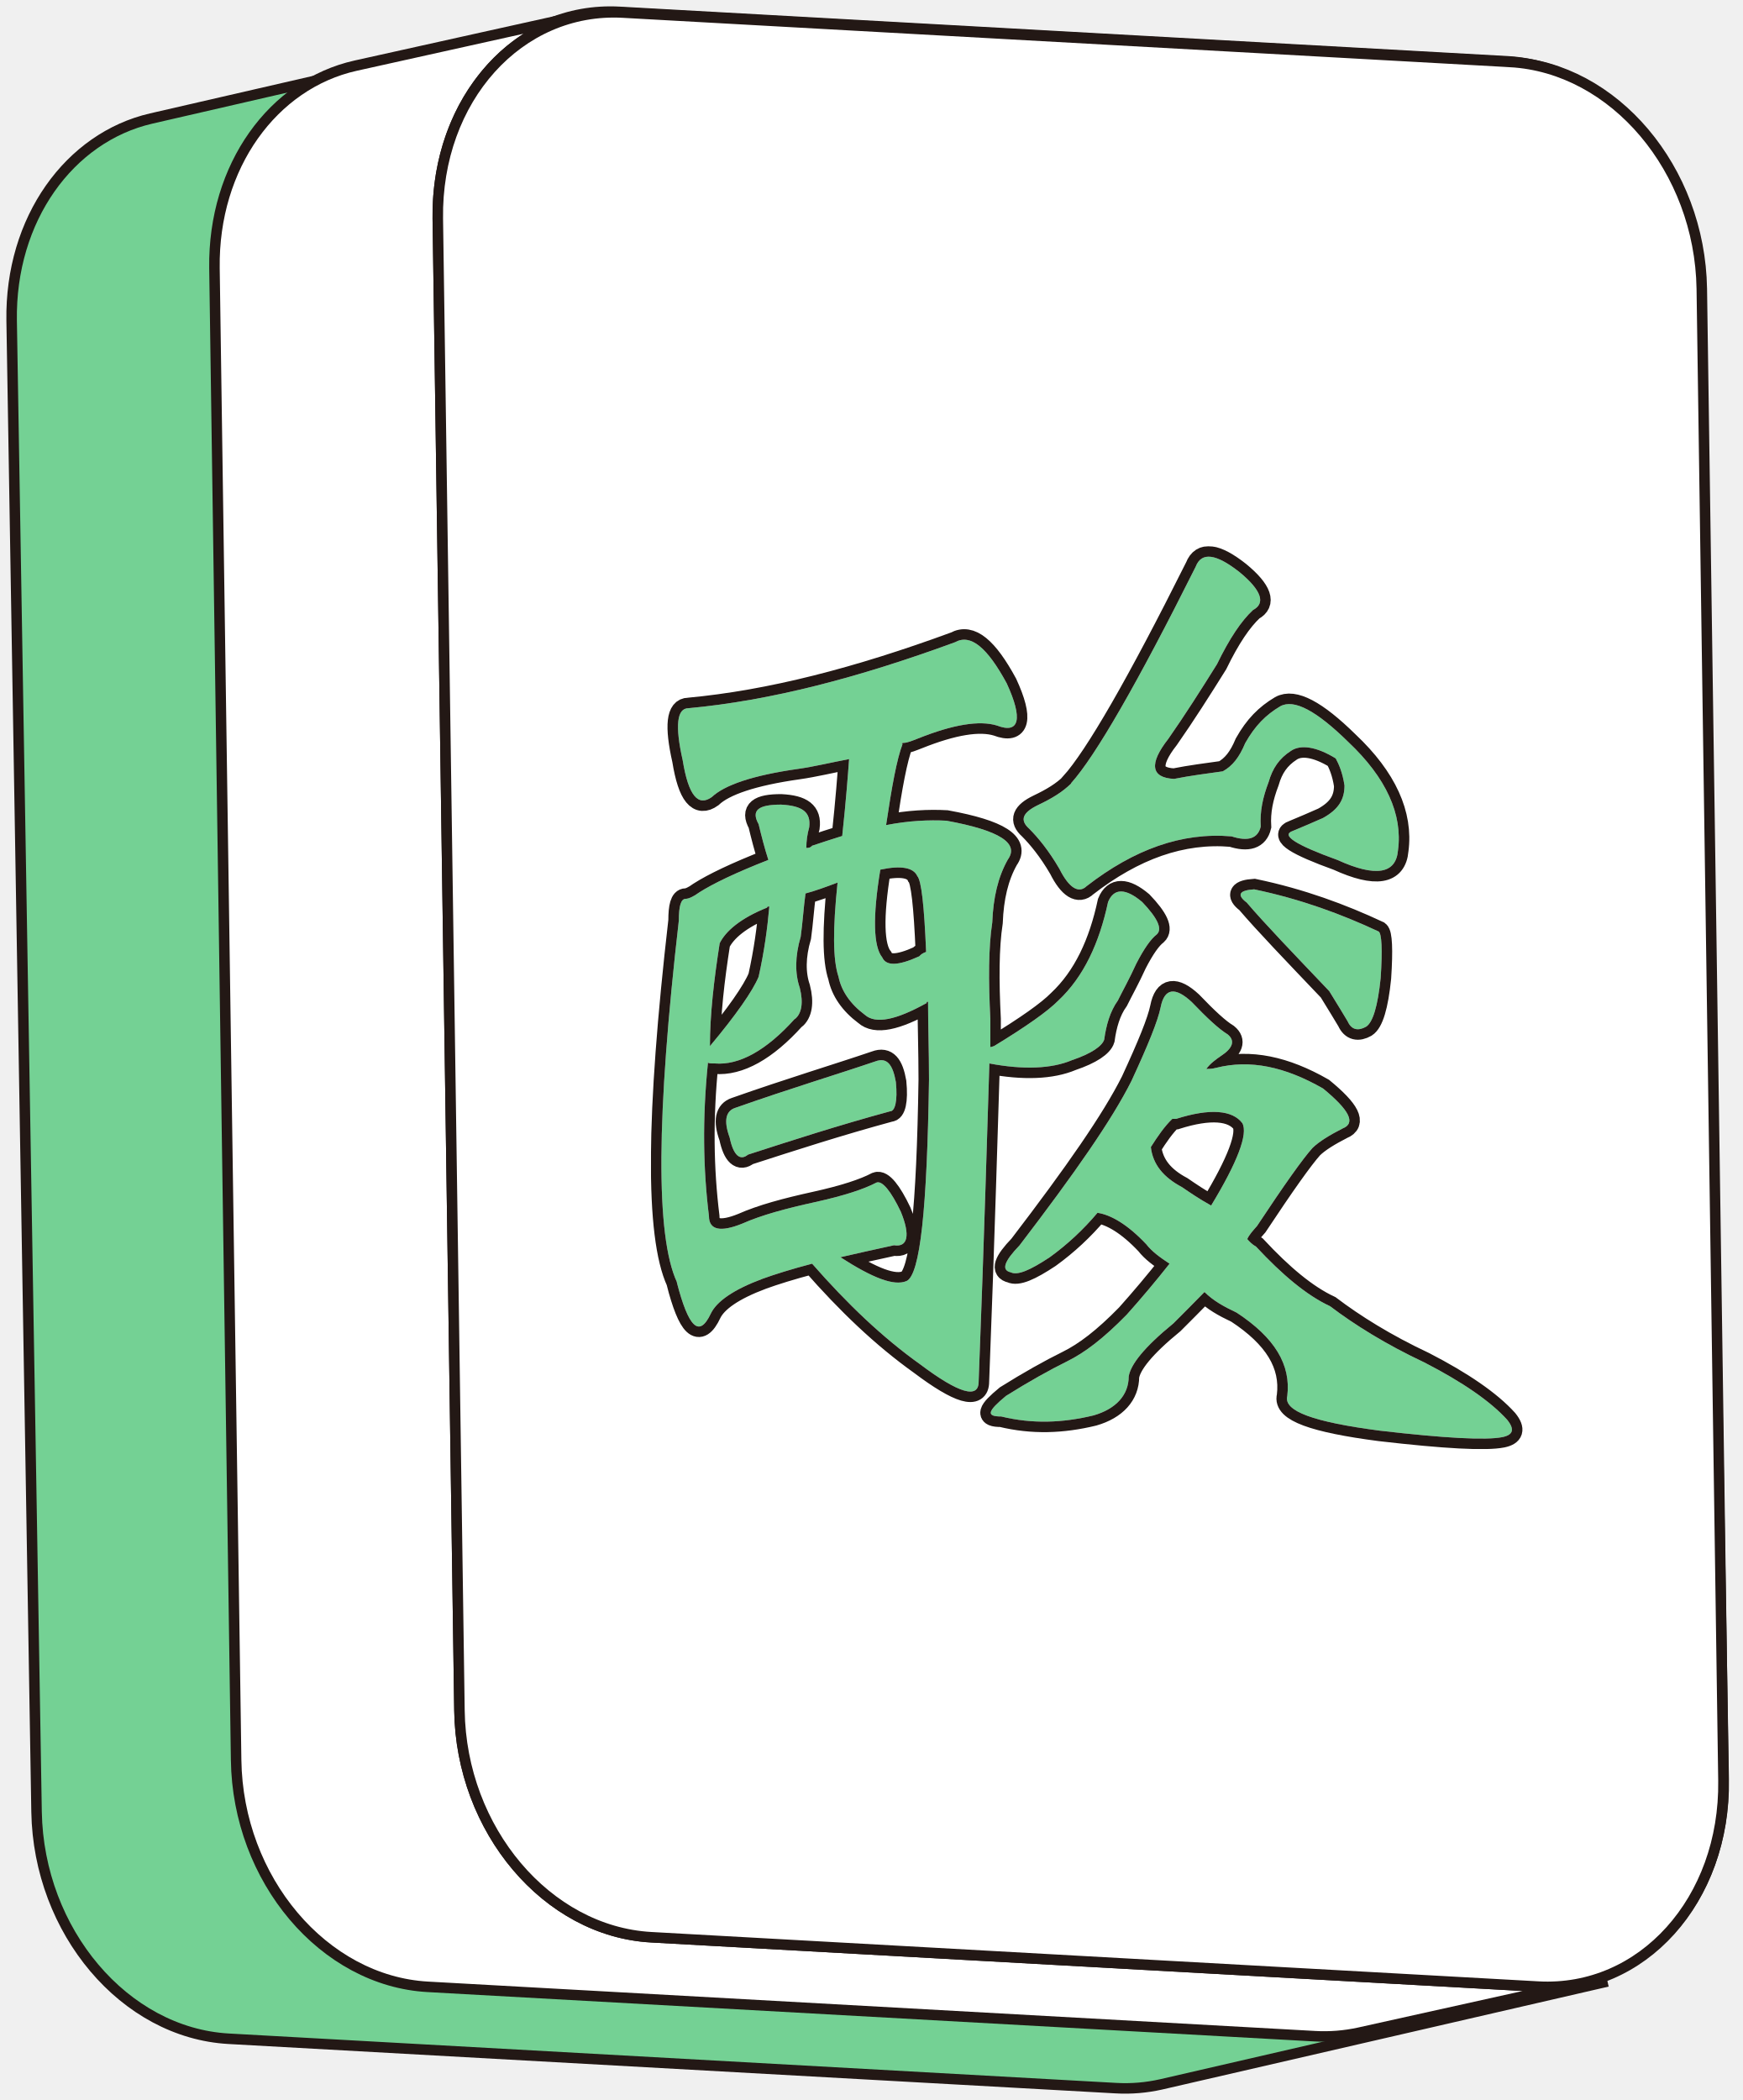
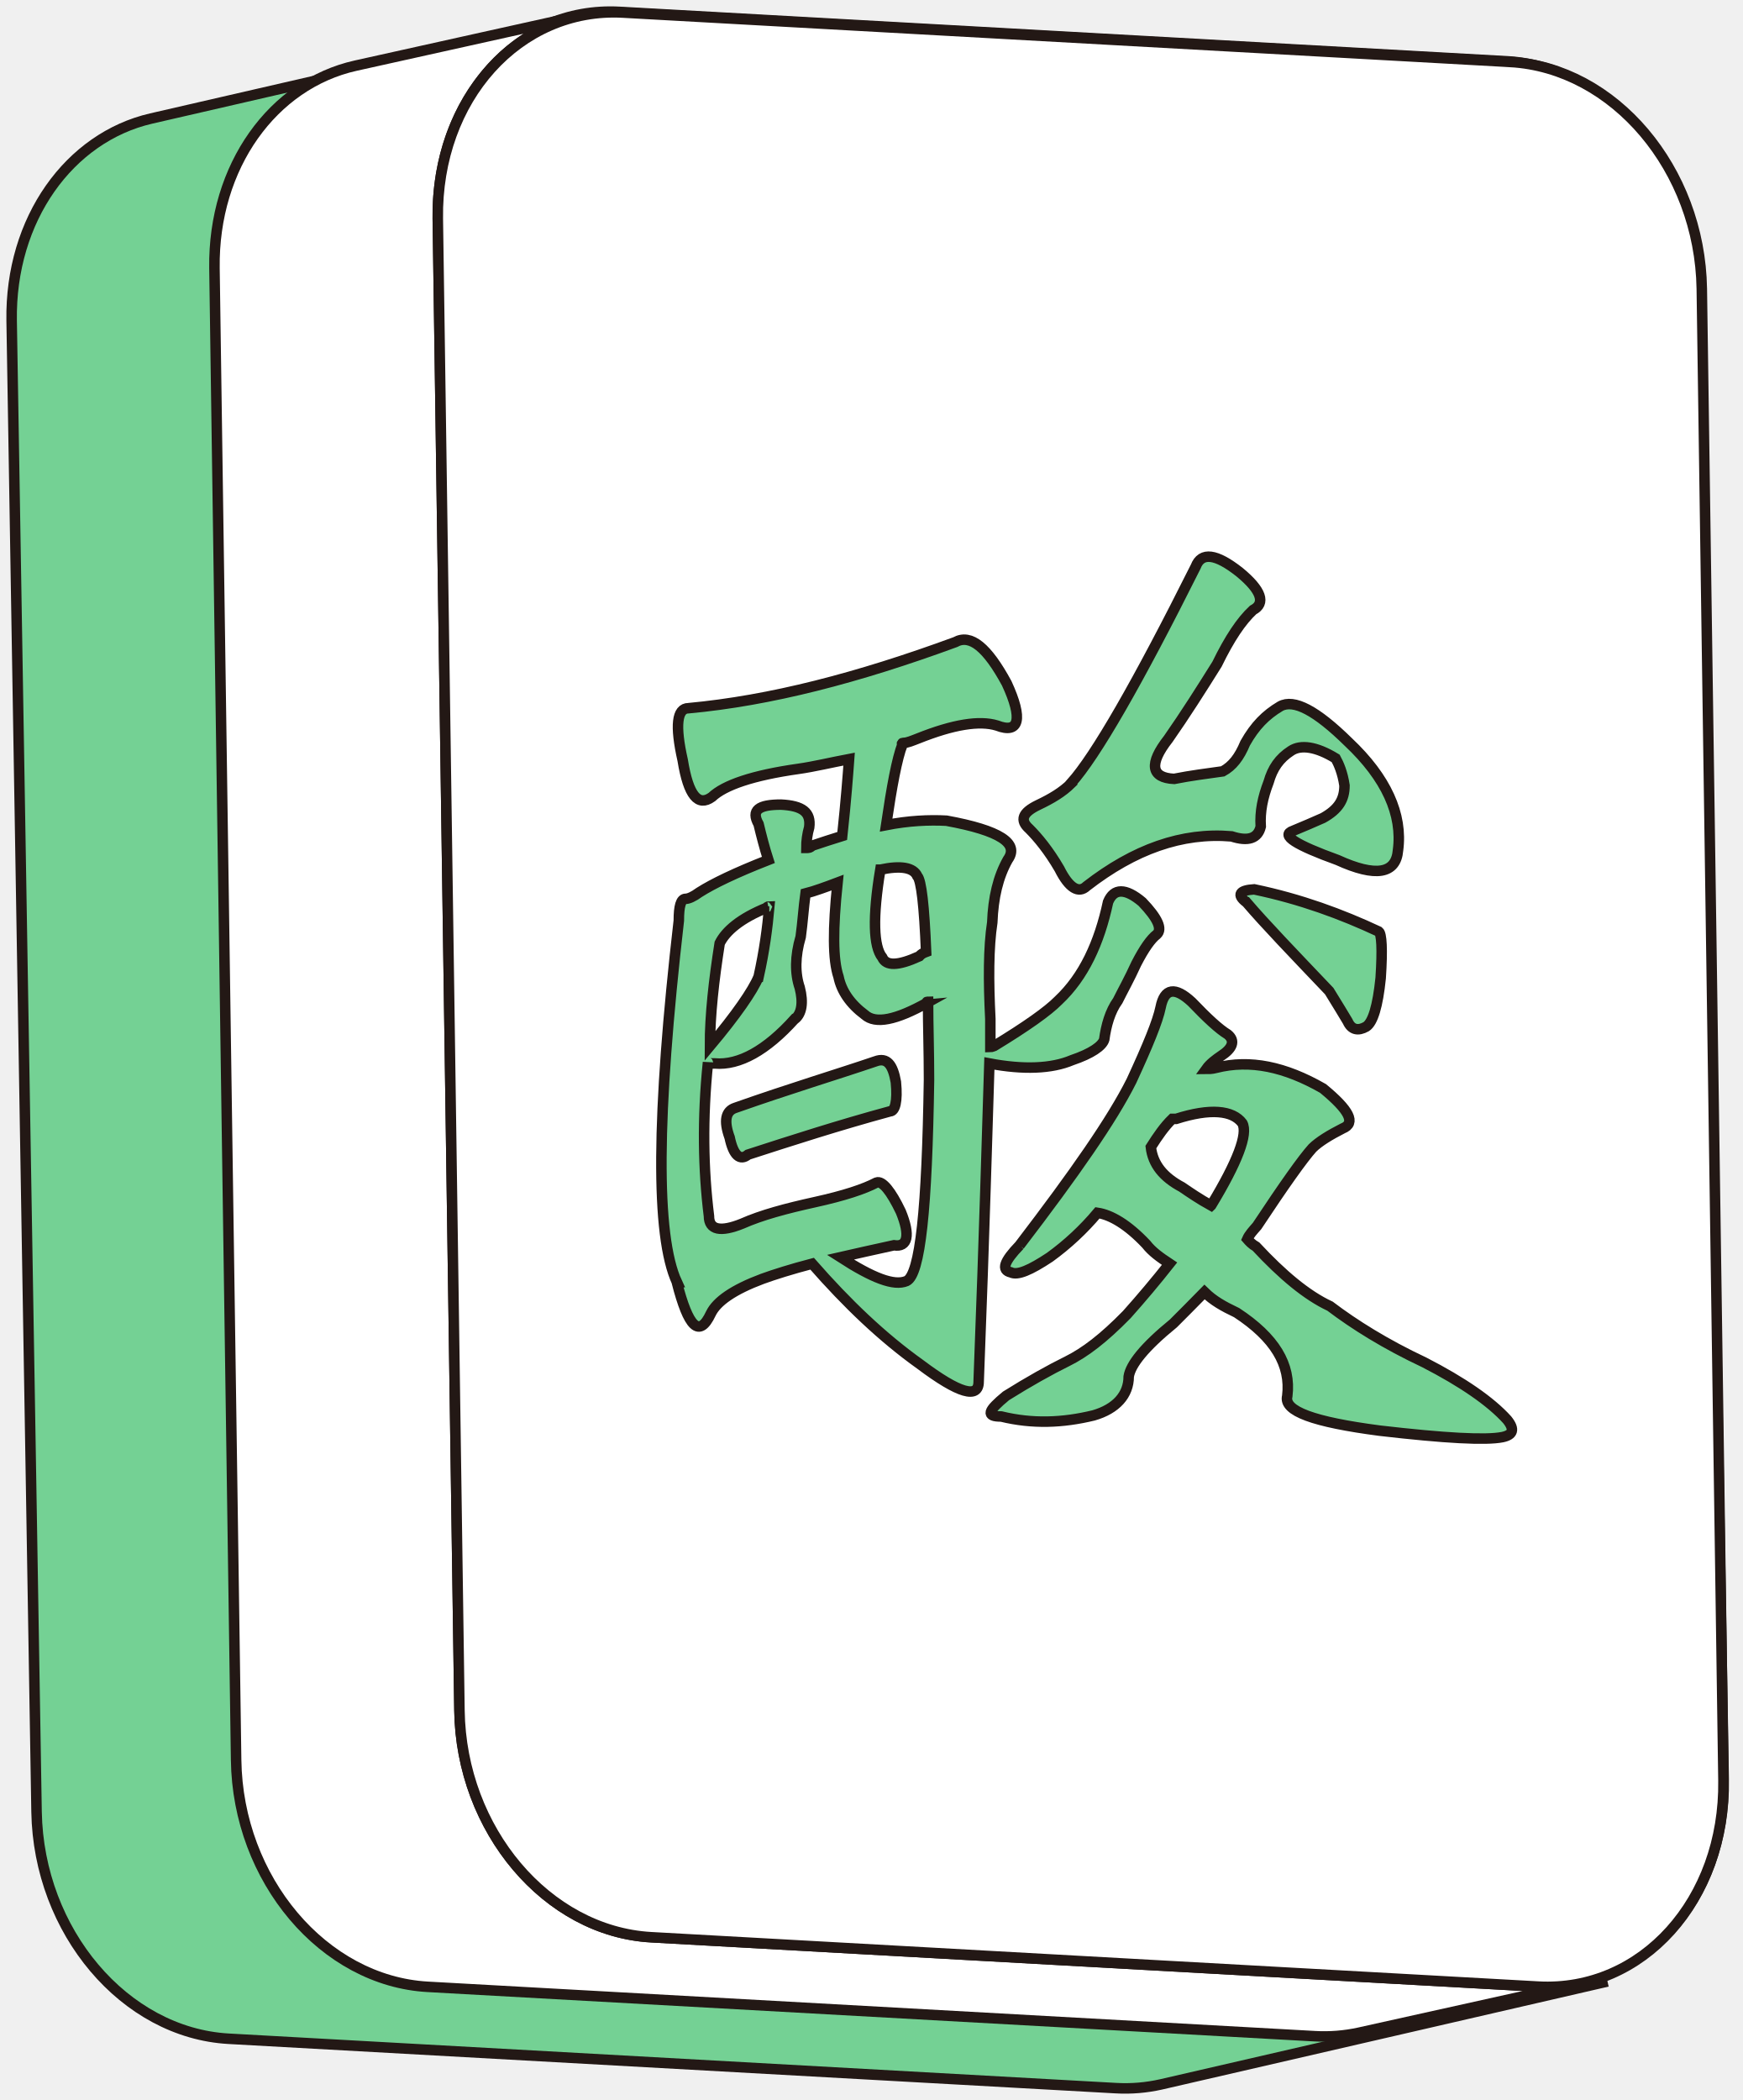
<svg xmlns="http://www.w3.org/2000/svg" fill="none" viewBox="0 0 166 200">
  <path d="m148.769 189.066-84.475-4.701c-9.914-.555-18.097-10.224-18.297-21.602L43.624 20.736c-.155-9.67 5.5-17.432 13.262-19.228l-42.492 9.78C6.609 13.086.954 20.87 1.109 30.538l2.373 142.028c.2 11.377 8.383 21.047 18.297 21.601l84.475 4.702c1.486.089 2.95-.044 4.325-.355l42.515-9.803a15.469 15.469 0 0 1-4.325.355Z" fill="#74D194" stroke="#231815" stroke-miterlimit="10" />
  <path d="M143.491 5.833c9.913.554 18.097 10.224 18.297 21.601l2.373 142.027c.199 11.377-7.696 20.16-17.61 19.605l-84.475-4.701c-9.914-.555-18.097-10.224-18.297-21.602L41.406 20.736c-.2-11.377 7.696-20.16 17.61-19.605l84.475 4.702Z" fill="#fff" stroke="#231815" stroke-miterlimit="10" />
  <path d="m146.485 189.199-84.476-4.701c-9.913-.555-18.097-10.224-18.252-21.602L41.694 20.803c-.066-4.857 1.33-9.248 3.726-12.62 2.395-3.393 5.788-5.766 9.714-6.653L33.865 6.254c-7.85 1.752-13.573 9.559-13.44 19.273l2.063 142.093c.155 11.378 8.339 21.047 18.252 21.602l84.476 4.701a15.557 15.557 0 0 0 4.214-.332l21.268-4.724a15.55 15.55 0 0 1-4.213.332Z" fill="#fff" stroke="#231815" stroke-miterlimit="10" />
  <path d="M143.824 5.9c9.913.554 18.075 10.223 18.252 21.6l2.063 142.094c.155 11.377-7.74 20.16-17.654 19.605l-84.475-4.701c-9.914-.555-18.098-10.224-18.253-21.601L41.695 20.803C41.539 9.426 49.435.643 59.348 1.198l84.476 4.701Z" fill="#fff" stroke="#231815" stroke-miterlimit="10" />
-   <mask id="path-5-outside-1_799_36227" maskUnits="userSpaceOnUse" x="61.99" y="52.016" width="84" height="86" fill="#000">
-     <path fill="#fff" d="M61.99 52.016h84v86h-84z" />
-     <path d="M64.467 122.107c-2.043-4.427-1.951-15.875.183-34.436 0-1.336.184-2.07.655-2.07.275 0 .747-.209 1.297-.615 1.297-.825 3.432-1.86 6.575-3.09-.366-1.14-.654-2.267-.93-3.406-.746-1.337 0-1.86 2.136-1.86 2.043.104 2.868.72 2.685 2.16a7.186 7.186 0 0 0-.275 1.965c.183 0 .366 0 .55-.21.93-.313 1.86-.615 2.868-.929.367-3.406.55-5.881.655-7.322-1.663.314-3.34.72-4.82.93-4.362.616-7.047 1.546-8.252 2.685-1.297.93-2.227-.105-2.777-3.51-.746-3.301-.55-4.951.55-4.951 7.78-.72 16.124-2.882 25.398-6.288 1.48-.825 3.065.511 4.912 3.917 1.572 3.405 1.205 4.846-.93 4.021-1.664-.51-4.165-.105-7.505 1.231-.55.21-1.022.42-1.389.42-.183 0-.183.104-.091.104-.55 1.441-1.022 4.021-1.572 7.728 2.135-.419 4.073-.51 5.75-.419 5.095.93 6.955 2.161 5.842 3.707-.93 1.65-1.389 3.615-1.48 5.986-.367 2.37-.367 5.567-.184 9.182v2.685s.092 0 .367-.105c3.052-1.86 5.095-3.3 6.117-4.335 2.41-2.266 3.89-5.462 4.728-9.379.55-1.336 1.664-1.336 3.249 0 1.48 1.546 1.951 2.58 1.388 3.091-.55.42-1.205 1.337-1.951 2.79-.655 1.441-1.297 2.58-1.756 3.51-.746 1.035-1.113 2.372-1.296 3.708-.184.615-1.205 1.336-3.065 1.964-1.952.826-4.637.93-7.873.315-.183 5.567-.458 15.77-1.021 30.309 0 1.651-1.86 1.14-5.567-1.65-3.615-2.58-6.955-5.776-10.295-9.588-1.952.511-3.615 1.035-4.729 1.441-2.777 1.035-4.362 2.161-4.912 3.301-1.113 2.37-2.135 1.336-3.248-2.987h.013ZM75.68 97.05c-2.685 2.986-5.278 4.427-7.597 4.231-.366 0-.655 0-.655-.105-.55 5.357-.458 10.204.092 14.644 0 1.336 1.113 1.546 3.157.72 1.86-.825 4.165-1.44 6.955-2.056 2.79-.616 4.637-1.231 5.842-1.86.55-.21 1.388.825 2.318 2.777.93 2.266.655 3.405-.655 3.196-1.951.419-3.706.825-5.095 1.139 3.052 1.965 5.095 2.777 6.3 2.266 1.297-.615 1.952-6.902 2.135-19.176 0-2.777-.091-5.16-.091-7.426-.184 0-.184.104-.092.104-2.96 1.65-4.912 2.057-5.934 1.14-1.388-1.035-2.226-2.266-2.501-3.615-.55-1.65-.55-4.532-.092-8.973-1.113.42-2.227.826-3.052 1.035-.183 1.336-.275 2.79-.458 4.126-.55 1.86-.55 3.51-.092 4.847.367 1.44.183 2.475-.459 2.986h-.026Zm-3.431-4.021c.55-2.476.838-4.637 1.021-6.707-.183 0-.275.105-.183.105-2.594 1.035-3.982 2.266-4.545 3.406-.55 3.51-.93 6.81-.93 9.797 2.501-2.986 4.073-5.252 4.636-6.601Zm-2.777 15.259c-.55-1.545-.367-2.475.55-2.777 5.278-1.859 9.732-3.196 13.347-4.427 1.113-.419 1.663.315 1.952 1.965.183 1.86-.092 2.79-.55 2.79-4.912 1.336-9.366 2.777-13.531 4.126-.747.616-1.389.105-1.755-1.65l-.013-.027ZM83.84 82.825c-.746 4.532-.654 7.322.184 8.357.367.825 1.48.825 3.523-.105.184-.21.367-.314.655-.42-.183-4.426-.458-6.81-.838-7.216-.367-.826-1.572-1.035-3.523-.616Zm13.256 35.785c5.279-6.903 8.802-11.959 10.662-15.666 1.572-3.405 2.502-5.671 2.777-7.007.367-1.86 1.388-1.965 2.96-.511 1.48 1.545 2.594 2.58 3.432 3.09.746.617.458 1.337-.655 2.057-.458.315-1.022.721-1.388 1.232.183 0 .55 0 .93-.105 3.248-.825 6.575-.105 10.19 1.965 2.502 2.056 3.157 3.3 1.86 3.811-1.205.616-2.227 1.231-2.869 1.86-.93 1.035-2.685 3.511-5.278 7.427-.367.419-.747.825-.93 1.244.183.21.458.511.838.721 2.502 2.685 4.82 4.637 7.047 5.671 2.318 1.756 5.279 3.616 8.985 5.358 3.616 1.86 6.301 3.706 7.886 5.462.746.93.55 1.44-.459 1.65-1.572.314-5.475.105-11.683-.616-6.301-.825-9.182-1.86-8.803-3.3.367-2.987-1.205-5.567-4.82-7.938-1.296-.616-2.226-1.14-3.065-1.965-1.113 1.14-2.135 2.161-2.96 2.987-2.777 2.266-4.074 3.916-4.257 5.056 0 1.755-1.205 3.091-3.34 3.706-2.96.721-5.842.826-8.802.105-1.48 0-1.297-.511.458-1.964 2.135-1.337 4.166-2.476 5.842-3.301 1.664-.825 3.432-2.162 5.659-4.441a105.016 105.016 0 0 0 4.073-4.846c-.93-.616-1.663-1.14-2.226-1.86-1.756-1.86-3.34-2.79-4.637-2.986a25.387 25.387 0 0 1-4.545 4.23c-1.86 1.232-3.065 1.756-3.707 1.441-.93-.209-.655-1.035.838-2.58l-.013.013Zm4.912-44.024c2.318-2.58 6.3-9.483 11.867-20.617.55-1.44 1.952-1.23 4.165.511 2.135 1.755 2.502 2.987 1.297 3.615-1.113 1.035-2.227 2.686-3.432 5.161-1.48 2.37-3.052 4.847-4.637 7.112-1.86 2.371-1.663 3.707.551 3.812 1.571-.314 3.156-.51 4.636-.72.93-.511 1.572-1.336 2.135-2.685.93-1.65 1.952-2.686 3.34-3.51 1.297-.721 3.432.405 6.484 3.405 3.615 3.405 5.187 6.903 4.729 10.308-.184 2.266-2.135 2.58-5.751.93-3.981-1.44-5.462-2.37-4.257-2.777 1.022-.419 1.952-.825 2.869-1.23 1.48-.826 2.043-1.756 2.043-3.092-.183-1.231-.55-2.057-.838-2.58-1.86-1.14-3.34-1.337-4.257-.72-1.113.72-1.755 1.65-2.135 2.986-.55 1.44-.838 2.776-.747 4.23-.275 1.14-1.205 1.441-2.776.93-4.729-.406-9.274 1.231-13.806 4.742-.747.72-1.663.21-2.593-1.65-1.022-1.756-2.044-2.987-2.869-3.812-.93-.825-.655-1.546.838-2.266 1.297-.616 2.319-1.231 3.157-2.057l-.013-.026Zm13.347 40.212c2.502-4.126 3.524-6.811 2.96-7.833-.93-1.231-3.052-1.44-6.3-.406h-.367c-.746.721-1.388 1.651-2.043 2.686.183 1.65 1.205 2.881 2.96 3.811.747.511 1.664 1.14 2.777 1.755l.013-.013Zm3.34-28.869c-.93-.72-.655-1.14.747-1.23 4.453.93 8.343 2.37 11.867 4.02.275.21.367 1.65.183 4.428-.275 2.685-.746 4.23-1.388 4.636-.747.42-1.389.315-1.755-.51-.367-.616-.93-1.546-1.756-2.882-3.431-3.602-6.116-6.392-7.885-8.462h-.013Z" />
-   </mask>
-   <path d="M64.467 122.107c-2.043-4.427-1.951-15.875.183-34.436 0-1.336.184-2.07.655-2.07.275 0 .747-.209 1.297-.615 1.297-.825 3.432-1.86 6.575-3.09-.366-1.14-.654-2.267-.93-3.406-.746-1.337 0-1.86 2.136-1.86 2.043.104 2.868.72 2.685 2.16a7.186 7.186 0 0 0-.275 1.965c.183 0 .366 0 .55-.21.93-.313 1.86-.615 2.868-.929.367-3.406.55-5.881.655-7.322-1.663.314-3.34.72-4.82.93-4.362.616-7.047 1.546-8.252 2.685-1.297.93-2.227-.105-2.777-3.51-.746-3.301-.55-4.951.55-4.951 7.78-.72 16.124-2.882 25.398-6.288 1.48-.825 3.065.511 4.912 3.917 1.572 3.405 1.205 4.846-.93 4.021-1.664-.51-4.165-.105-7.505 1.231-.55.21-1.022.42-1.389.42-.183 0-.183.104-.091.104-.55 1.441-1.022 4.021-1.572 7.728 2.135-.419 4.073-.51 5.75-.419 5.095.93 6.955 2.161 5.842 3.707-.93 1.65-1.389 3.615-1.48 5.986-.367 2.37-.367 5.567-.184 9.182v2.685s.092 0 .367-.105c3.052-1.86 5.095-3.3 6.117-4.335 2.41-2.266 3.89-5.462 4.728-9.379.55-1.336 1.664-1.336 3.249 0 1.48 1.546 1.951 2.58 1.388 3.091-.55.42-1.205 1.337-1.951 2.79-.655 1.441-1.297 2.58-1.756 3.51-.746 1.035-1.113 2.372-1.296 3.708-.184.615-1.205 1.336-3.065 1.964-1.952.826-4.637.93-7.873.315-.183 5.567-.458 15.77-1.021 30.309 0 1.651-1.86 1.14-5.567-1.65-3.615-2.58-6.955-5.776-10.295-9.588-1.952.511-3.615 1.035-4.729 1.441-2.777 1.035-4.362 2.161-4.912 3.301-1.113 2.37-2.135 1.336-3.248-2.987h.013ZM75.68 97.05c-2.685 2.986-5.278 4.427-7.597 4.231-.366 0-.655 0-.655-.105-.55 5.357-.458 10.204.092 14.644 0 1.336 1.113 1.546 3.157.72 1.86-.825 4.165-1.44 6.955-2.056 2.79-.616 4.637-1.231 5.842-1.86.55-.21 1.388.825 2.318 2.777.93 2.266.655 3.405-.655 3.196-1.951.419-3.706.825-5.095 1.139 3.052 1.965 5.095 2.777 6.3 2.266 1.297-.615 1.952-6.902 2.135-19.176 0-2.777-.091-5.16-.091-7.426-.184 0-.184.104-.092.104-2.96 1.65-4.912 2.057-5.934 1.14-1.388-1.035-2.226-2.266-2.501-3.615-.55-1.65-.55-4.532-.092-8.973-1.113.42-2.227.826-3.052 1.035-.183 1.336-.275 2.79-.458 4.126-.55 1.86-.55 3.51-.092 4.847.367 1.44.183 2.475-.459 2.986h-.026Zm-3.431-4.021c.55-2.476.838-4.637 1.021-6.707-.183 0-.275.105-.183.105-2.594 1.035-3.982 2.266-4.545 3.406-.55 3.51-.93 6.81-.93 9.797 2.501-2.986 4.073-5.252 4.636-6.601Zm-2.777 15.259c-.55-1.545-.367-2.475.55-2.777 5.278-1.859 9.732-3.196 13.347-4.427 1.113-.419 1.663.315 1.952 1.965.183 1.86-.092 2.79-.55 2.79-4.912 1.336-9.366 2.777-13.531 4.126-.747.616-1.389.105-1.755-1.65l-.013-.027ZM83.84 82.825c-.746 4.532-.654 7.322.184 8.357.367.825 1.48.825 3.523-.105.184-.21.367-.314.655-.42-.183-4.426-.458-6.81-.838-7.216-.367-.826-1.572-1.035-3.523-.616Zm13.256 35.785c5.279-6.903 8.802-11.959 10.662-15.666 1.572-3.405 2.502-5.671 2.777-7.007.367-1.86 1.388-1.965 2.96-.511 1.48 1.545 2.594 2.58 3.432 3.09.746.617.458 1.337-.655 2.057-.458.315-1.022.721-1.388 1.232.183 0 .55 0 .93-.105 3.248-.825 6.575-.105 10.19 1.965 2.502 2.056 3.157 3.3 1.86 3.811-1.205.616-2.227 1.231-2.869 1.86-.93 1.035-2.685 3.511-5.278 7.427-.367.419-.747.825-.93 1.244.183.21.458.511.838.721 2.502 2.685 4.82 4.637 7.047 5.671 2.318 1.756 5.279 3.616 8.985 5.358 3.616 1.86 6.301 3.706 7.886 5.462.746.93.55 1.44-.459 1.65-1.572.314-5.475.105-11.683-.616-6.301-.825-9.182-1.86-8.803-3.3.367-2.987-1.205-5.567-4.82-7.938-1.296-.616-2.226-1.14-3.065-1.965-1.113 1.14-2.135 2.161-2.96 2.987-2.777 2.266-4.074 3.916-4.257 5.056 0 1.755-1.205 3.091-3.34 3.706-2.96.721-5.842.826-8.802.105-1.48 0-1.297-.511.458-1.964 2.135-1.337 4.166-2.476 5.842-3.301 1.664-.825 3.432-2.162 5.659-4.441a105.016 105.016 0 0 0 4.073-4.846c-.93-.616-1.663-1.14-2.226-1.86-1.756-1.86-3.34-2.79-4.637-2.986a25.387 25.387 0 0 1-4.545 4.23c-1.86 1.232-3.065 1.756-3.707 1.441-.93-.209-.655-1.035.838-2.58l-.013.013Zm4.912-44.024c2.318-2.58 6.3-9.483 11.867-20.617.55-1.44 1.952-1.23 4.165.511 2.135 1.755 2.502 2.987 1.297 3.615-1.113 1.035-2.227 2.686-3.432 5.161-1.48 2.37-3.052 4.847-4.637 7.112-1.86 2.371-1.663 3.707.551 3.812 1.571-.314 3.156-.51 4.636-.72.93-.511 1.572-1.336 2.135-2.685.93-1.65 1.952-2.686 3.34-3.51 1.297-.721 3.432.405 6.484 3.405 3.615 3.405 5.187 6.903 4.729 10.308-.184 2.266-2.135 2.58-5.751.93-3.981-1.44-5.462-2.37-4.257-2.777 1.022-.419 1.952-.825 2.869-1.23 1.48-.826 2.043-1.756 2.043-3.092-.183-1.231-.55-2.057-.838-2.58-1.86-1.14-3.34-1.337-4.257-.72-1.113.72-1.755 1.65-2.135 2.986-.55 1.44-.838 2.776-.747 4.23-.275 1.14-1.205 1.441-2.776.93-4.729-.406-9.274 1.231-13.806 4.742-.747.72-1.663.21-2.593-1.65-1.022-1.756-2.044-2.987-2.869-3.812-.93-.825-.655-1.546.838-2.266 1.297-.616 2.319-1.231 3.157-2.057l-.013-.026Zm13.347 40.212c2.502-4.126 3.524-6.811 2.96-7.833-.93-1.231-3.052-1.44-6.3-.406h-.367c-.746.721-1.388 1.651-2.043 2.686.183 1.65 1.205 2.881 2.96 3.811.747.511 1.664 1.14 2.777 1.755l.013-.013Zm3.34-28.869c-.93-.72-.655-1.14.747-1.23 4.453.93 8.343 2.37 11.867 4.02.275.21.367 1.65.183 4.428-.275 2.685-.746 4.23-1.388 4.636-.747.42-1.389.315-1.755-.51-.367-.616-.93-1.546-1.756-2.882-3.431-3.602-6.116-6.392-7.885-8.462h-.013Z" fill="#74D194" />
-   <path d="M64.467 122.107c-2.043-4.427-1.951-15.875.183-34.436 0-1.336.184-2.07.655-2.07.275 0 .747-.209 1.297-.615 1.297-.825 3.432-1.86 6.575-3.09-.366-1.14-.654-2.267-.93-3.406-.746-1.337 0-1.86 2.136-1.86 2.043.104 2.868.72 2.685 2.16a7.186 7.186 0 0 0-.275 1.965c.183 0 .366 0 .55-.21.93-.313 1.86-.615 2.868-.929.367-3.406.55-5.881.655-7.322-1.663.314-3.34.72-4.82.93-4.362.616-7.047 1.546-8.252 2.685-1.297.93-2.227-.105-2.777-3.51-.746-3.301-.55-4.951.55-4.951 7.78-.72 16.124-2.882 25.398-6.288 1.48-.825 3.065.511 4.912 3.917 1.572 3.405 1.205 4.846-.93 4.021-1.664-.51-4.165-.105-7.505 1.231-.55.21-1.022.42-1.389.42-.183 0-.183.104-.091.104-.55 1.441-1.022 4.021-1.572 7.728 2.135-.419 4.073-.51 5.75-.419 5.095.93 6.955 2.161 5.842 3.707-.93 1.65-1.389 3.615-1.48 5.986-.367 2.37-.367 5.567-.184 9.182v2.685s.092 0 .367-.105c3.052-1.86 5.095-3.3 6.117-4.335 2.41-2.266 3.89-5.462 4.728-9.379.55-1.336 1.664-1.336 3.249 0 1.48 1.546 1.951 2.58 1.388 3.091-.55.42-1.205 1.337-1.951 2.79-.655 1.441-1.297 2.58-1.756 3.51-.746 1.035-1.113 2.372-1.296 3.708-.184.615-1.205 1.336-3.065 1.964-1.952.826-4.637.93-7.873.315-.183 5.567-.458 15.77-1.021 30.309 0 1.651-1.86 1.14-5.567-1.65-3.615-2.58-6.955-5.776-10.295-9.588-1.952.511-3.615 1.035-4.729 1.441-2.777 1.035-4.362 2.161-4.912 3.301-1.113 2.37-2.135 1.336-3.248-2.987h.013ZM75.68 97.05c-2.685 2.986-5.278 4.427-7.597 4.231-.366 0-.655 0-.655-.105-.55 5.357-.458 10.204.092 14.644 0 1.336 1.113 1.546 3.157.72 1.86-.825 4.165-1.44 6.955-2.056 2.79-.616 4.637-1.231 5.842-1.86.55-.21 1.388.825 2.318 2.777.93 2.266.655 3.405-.655 3.196-1.951.419-3.706.825-5.095 1.139 3.052 1.965 5.095 2.777 6.3 2.266 1.297-.615 1.952-6.902 2.135-19.176 0-2.777-.091-5.16-.091-7.426-.184 0-.184.104-.092.104-2.96 1.65-4.912 2.057-5.934 1.14-1.388-1.035-2.226-2.266-2.501-3.615-.55-1.65-.55-4.532-.092-8.973-1.113.42-2.227.826-3.052 1.035-.183 1.336-.275 2.79-.458 4.126-.55 1.86-.55 3.51-.092 4.847.367 1.44.183 2.475-.459 2.986h-.026Zm-3.431-4.021c.55-2.476.838-4.637 1.021-6.707-.183 0-.275.105-.183.105-2.594 1.035-3.982 2.266-4.545 3.406-.55 3.51-.93 6.81-.93 9.797 2.501-2.986 4.073-5.252 4.636-6.601Zm-2.777 15.259c-.55-1.545-.367-2.475.55-2.777 5.278-1.859 9.732-3.196 13.347-4.427 1.113-.419 1.663.315 1.952 1.965.183 1.86-.092 2.79-.55 2.79-4.912 1.336-9.366 2.777-13.531 4.126-.747.616-1.389.105-1.755-1.65l-.013-.027ZM83.84 82.825c-.746 4.532-.654 7.322.184 8.357.367.825 1.48.825 3.523-.105.184-.21.367-.314.655-.42-.183-4.426-.458-6.81-.838-7.216-.367-.826-1.572-1.035-3.523-.616Zm13.256 35.785c5.279-6.903 8.802-11.959 10.662-15.666 1.572-3.405 2.502-5.671 2.777-7.007.367-1.86 1.388-1.965 2.96-.511 1.48 1.545 2.594 2.58 3.432 3.09.746.617.458 1.337-.655 2.057-.458.315-1.022.721-1.388 1.232.183 0 .55 0 .93-.105 3.248-.825 6.575-.105 10.19 1.965 2.502 2.056 3.157 3.3 1.86 3.811-1.205.616-2.227 1.231-2.869 1.86-.93 1.035-2.685 3.511-5.278 7.427-.367.419-.747.825-.93 1.244.183.21.458.511.838.721 2.502 2.685 4.82 4.637 7.047 5.671 2.318 1.756 5.279 3.616 8.985 5.358 3.616 1.86 6.301 3.706 7.886 5.462.746.93.55 1.44-.459 1.65-1.572.314-5.475.105-11.683-.616-6.301-.825-9.182-1.86-8.803-3.3.367-2.987-1.205-5.567-4.82-7.938-1.296-.616-2.226-1.14-3.065-1.965-1.113 1.14-2.135 2.161-2.96 2.987-2.777 2.266-4.074 3.916-4.257 5.056 0 1.755-1.205 3.091-3.34 3.706-2.96.721-5.842.826-8.802.105-1.48 0-1.297-.511.458-1.964 2.135-1.337 4.166-2.476 5.842-3.301 1.664-.825 3.432-2.162 5.659-4.441a105.016 105.016 0 0 0 4.073-4.846c-.93-.616-1.663-1.14-2.226-1.86-1.756-1.86-3.34-2.79-4.637-2.986a25.387 25.387 0 0 1-4.545 4.23c-1.86 1.232-3.065 1.756-3.707 1.441-.93-.209-.655-1.035.838-2.58l-.013.013Zm4.912-44.024c2.318-2.58 6.3-9.483 11.867-20.617.55-1.44 1.952-1.23 4.165.511 2.135 1.755 2.502 2.987 1.297 3.615-1.113 1.035-2.227 2.686-3.432 5.161-1.48 2.37-3.052 4.847-4.637 7.112-1.86 2.371-1.663 3.707.551 3.812 1.571-.314 3.156-.51 4.636-.72.93-.511 1.572-1.336 2.135-2.685.93-1.65 1.952-2.686 3.34-3.51 1.297-.721 3.432.405 6.484 3.405 3.615 3.405 5.187 6.903 4.729 10.308-.184 2.266-2.135 2.58-5.751.93-3.981-1.44-5.462-2.37-4.257-2.777 1.022-.419 1.952-.825 2.869-1.23 1.48-.826 2.043-1.756 2.043-3.092-.183-1.231-.55-2.057-.838-2.58-1.86-1.14-3.34-1.337-4.257-.72-1.113.72-1.755 1.65-2.135 2.986-.55 1.44-.838 2.776-.747 4.23-.275 1.14-1.205 1.441-2.776.93-4.729-.406-9.274 1.231-13.806 4.742-.747.72-1.663.21-2.593-1.65-1.022-1.756-2.044-2.987-2.869-3.812-.93-.825-.655-1.546.838-2.266 1.297-.616 2.319-1.231 3.157-2.057l-.013-.026Zm13.347 40.212c2.502-4.126 3.524-6.811 2.96-7.833-.93-1.231-3.052-1.44-6.3-.406h-.367c-.746.721-1.388 1.651-2.043 2.686.183 1.65 1.205 2.881 2.96 3.811.747.511 1.664 1.14 2.777 1.755l.013-.013Zm3.34-28.869c-.93-.72-.655-1.14.747-1.23 4.453.93 8.343 2.37 11.867 4.02.275.21.367 1.65.183 4.428-.275 2.685-.746 4.23-1.388 4.636-.747.42-1.389.315-1.755-.51-.367-.616-.93-1.546-1.756-2.882-3.431-3.602-6.116-6.392-7.885-8.462h-.013Z" stroke="#231815" stroke-width="2" mask="url(#path-5-outside-1_799_36227)" />
+   <path d="M64.467 122.107c-2.043-4.427-1.951-15.875.183-34.436 0-1.336.184-2.07.655-2.07.275 0 .747-.209 1.297-.615 1.297-.825 3.432-1.86 6.575-3.09-.366-1.14-.654-2.267-.93-3.406-.746-1.337 0-1.86 2.136-1.86 2.043.104 2.868.72 2.685 2.16a7.186 7.186 0 0 0-.275 1.965c.183 0 .366 0 .55-.21.93-.313 1.86-.615 2.868-.929.367-3.406.55-5.881.655-7.322-1.663.314-3.34.72-4.82.93-4.362.616-7.047 1.546-8.252 2.685-1.297.93-2.227-.105-2.777-3.51-.746-3.301-.55-4.951.55-4.951 7.78-.72 16.124-2.882 25.398-6.288 1.48-.825 3.065.511 4.912 3.917 1.572 3.405 1.205 4.846-.93 4.021-1.664-.51-4.165-.105-7.505 1.231-.55.21-1.022.42-1.389.42-.183 0-.183.104-.091.104-.55 1.441-1.022 4.021-1.572 7.728 2.135-.419 4.073-.51 5.75-.419 5.095.93 6.955 2.161 5.842 3.707-.93 1.65-1.389 3.615-1.48 5.986-.367 2.37-.367 5.567-.184 9.182v2.685s.092 0 .367-.105c3.052-1.86 5.095-3.3 6.117-4.335 2.41-2.266 3.89-5.462 4.728-9.379.55-1.336 1.664-1.336 3.249 0 1.48 1.546 1.951 2.58 1.388 3.091-.55.42-1.205 1.337-1.951 2.79-.655 1.441-1.297 2.58-1.756 3.51-.746 1.035-1.113 2.372-1.296 3.708-.184.615-1.205 1.336-3.065 1.964-1.952.826-4.637.93-7.873.315-.183 5.567-.458 15.77-1.021 30.309 0 1.651-1.86 1.14-5.567-1.65-3.615-2.58-6.955-5.776-10.295-9.588-1.952.511-3.615 1.035-4.729 1.441-2.777 1.035-4.362 2.161-4.912 3.301-1.113 2.37-2.135 1.336-3.248-2.987h.013ZM75.68 97.05c-2.685 2.986-5.278 4.427-7.597 4.231-.366 0-.655 0-.655-.105-.55 5.357-.458 10.204.092 14.644 0 1.336 1.113 1.546 3.157.72 1.86-.825 4.165-1.44 6.955-2.056 2.79-.616 4.637-1.231 5.842-1.86.55-.21 1.388.825 2.318 2.777.93 2.266.655 3.405-.655 3.196-1.951.419-3.706.825-5.095 1.139 3.052 1.965 5.095 2.777 6.3 2.266 1.297-.615 1.952-6.902 2.135-19.176 0-2.777-.091-5.16-.091-7.426-.184 0-.184.104-.092.104-2.96 1.65-4.912 2.057-5.934 1.14-1.388-1.035-2.226-2.266-2.501-3.615-.55-1.65-.55-4.532-.092-8.973-1.113.42-2.227.826-3.052 1.035-.183 1.336-.275 2.79-.458 4.126-.55 1.86-.55 3.51-.092 4.847.367 1.44.183 2.475-.459 2.986h-.026Zm-3.431-4.021c.55-2.476.838-4.637 1.021-6.707-.183 0-.275.105-.183.105-2.594 1.035-3.982 2.266-4.545 3.406-.55 3.51-.93 6.81-.93 9.797 2.501-2.986 4.073-5.252 4.636-6.601Zm-2.777 15.259c-.55-1.545-.367-2.475.55-2.777 5.278-1.859 9.732-3.196 13.347-4.427 1.113-.419 1.663.315 1.952 1.965.183 1.86-.092 2.79-.55 2.79-4.912 1.336-9.366 2.777-13.531 4.126-.747.616-1.389.105-1.755-1.65l-.013-.027ZM83.84 82.825c-.746 4.532-.654 7.322.184 8.357.367.825 1.48.825 3.523-.105.184-.21.367-.314.655-.42-.183-4.426-.458-6.81-.838-7.216-.367-.826-1.572-1.035-3.523-.616Zm13.256 35.785c5.279-6.903 8.802-11.959 10.662-15.666 1.572-3.405 2.502-5.671 2.777-7.007.367-1.86 1.388-1.965 2.96-.511 1.48 1.545 2.594 2.58 3.432 3.09.746.617.458 1.337-.655 2.057-.458.315-1.022.721-1.388 1.232.183 0 .55 0 .93-.105 3.248-.825 6.575-.105 10.19 1.965 2.502 2.056 3.157 3.3 1.86 3.811-1.205.616-2.227 1.231-2.869 1.86-.93 1.035-2.685 3.511-5.278 7.427-.367.419-.747.825-.93 1.244.183.21.458.511.838.721 2.502 2.685 4.82 4.637 7.047 5.671 2.318 1.756 5.279 3.616 8.985 5.358 3.616 1.86 6.301 3.706 7.886 5.462.746.93.55 1.44-.459 1.65-1.572.314-5.475.105-11.683-.616-6.301-.825-9.182-1.86-8.803-3.3.367-2.987-1.205-5.567-4.82-7.938-1.296-.616-2.226-1.14-3.065-1.965-1.113 1.14-2.135 2.161-2.96 2.987-2.777 2.266-4.074 3.916-4.257 5.056 0 1.755-1.205 3.091-3.34 3.706-2.96.721-5.842.826-8.802.105-1.48 0-1.297-.511.458-1.964 2.135-1.337 4.166-2.476 5.842-3.301 1.664-.825 3.432-2.162 5.659-4.441a105.016 105.016 0 0 0 4.073-4.846c-.93-.616-1.663-1.14-2.226-1.86-1.756-1.86-3.34-2.79-4.637-2.986a25.387 25.387 0 0 1-4.545 4.23c-1.86 1.232-3.065 1.756-3.707 1.441-.93-.209-.655-1.035.838-2.58l-.013.013Zm4.912-44.024c2.318-2.58 6.3-9.483 11.867-20.617.55-1.44 1.952-1.23 4.165.511 2.135 1.755 2.502 2.987 1.297 3.615-1.113 1.035-2.227 2.686-3.432 5.161-1.48 2.37-3.052 4.847-4.637 7.112-1.86 2.371-1.663 3.707.551 3.812 1.571-.314 3.156-.51 4.636-.72.93-.511 1.572-1.336 2.135-2.685.93-1.65 1.952-2.686 3.34-3.51 1.297-.721 3.432.405 6.484 3.405 3.615 3.405 5.187 6.903 4.729 10.308-.184 2.266-2.135 2.58-5.751.93-3.981-1.44-5.462-2.37-4.257-2.777 1.022-.419 1.952-.825 2.869-1.23 1.48-.826 2.043-1.756 2.043-3.092-.183-1.231-.55-2.057-.838-2.58-1.86-1.14-3.34-1.337-4.257-.72-1.113.72-1.755 1.65-2.135 2.986-.55 1.44-.838 2.776-.747 4.23-.275 1.14-1.205 1.441-2.776.93-4.729-.406-9.274 1.231-13.806 4.742-.747.72-1.663.21-2.593-1.65-1.022-1.756-2.044-2.987-2.869-3.812-.93-.825-.655-1.546.838-2.266 1.297-.616 2.319-1.231 3.157-2.057l-.013-.026Zm13.347 40.212c2.502-4.126 3.524-6.811 2.96-7.833-.93-1.231-3.052-1.44-6.3-.406h-.367c-.746.721-1.388 1.651-2.043 2.686.183 1.65 1.205 2.881 2.96 3.811.747.511 1.664 1.14 2.777 1.755l.013-.013Zm3.34-28.869c-.93-.72-.655-1.14.747-1.23 4.453.93 8.343 2.37 11.867 4.02.275.21.367 1.65.183 4.428-.275 2.685-.746 4.23-1.388 4.636-.747.42-1.389.315-1.755-.51-.367-.616-.93-1.546-1.756-2.882-3.431-3.602-6.116-6.392-7.885-8.462h-.013Z" fill="#74D194" stroke="#231815" />
</svg>
